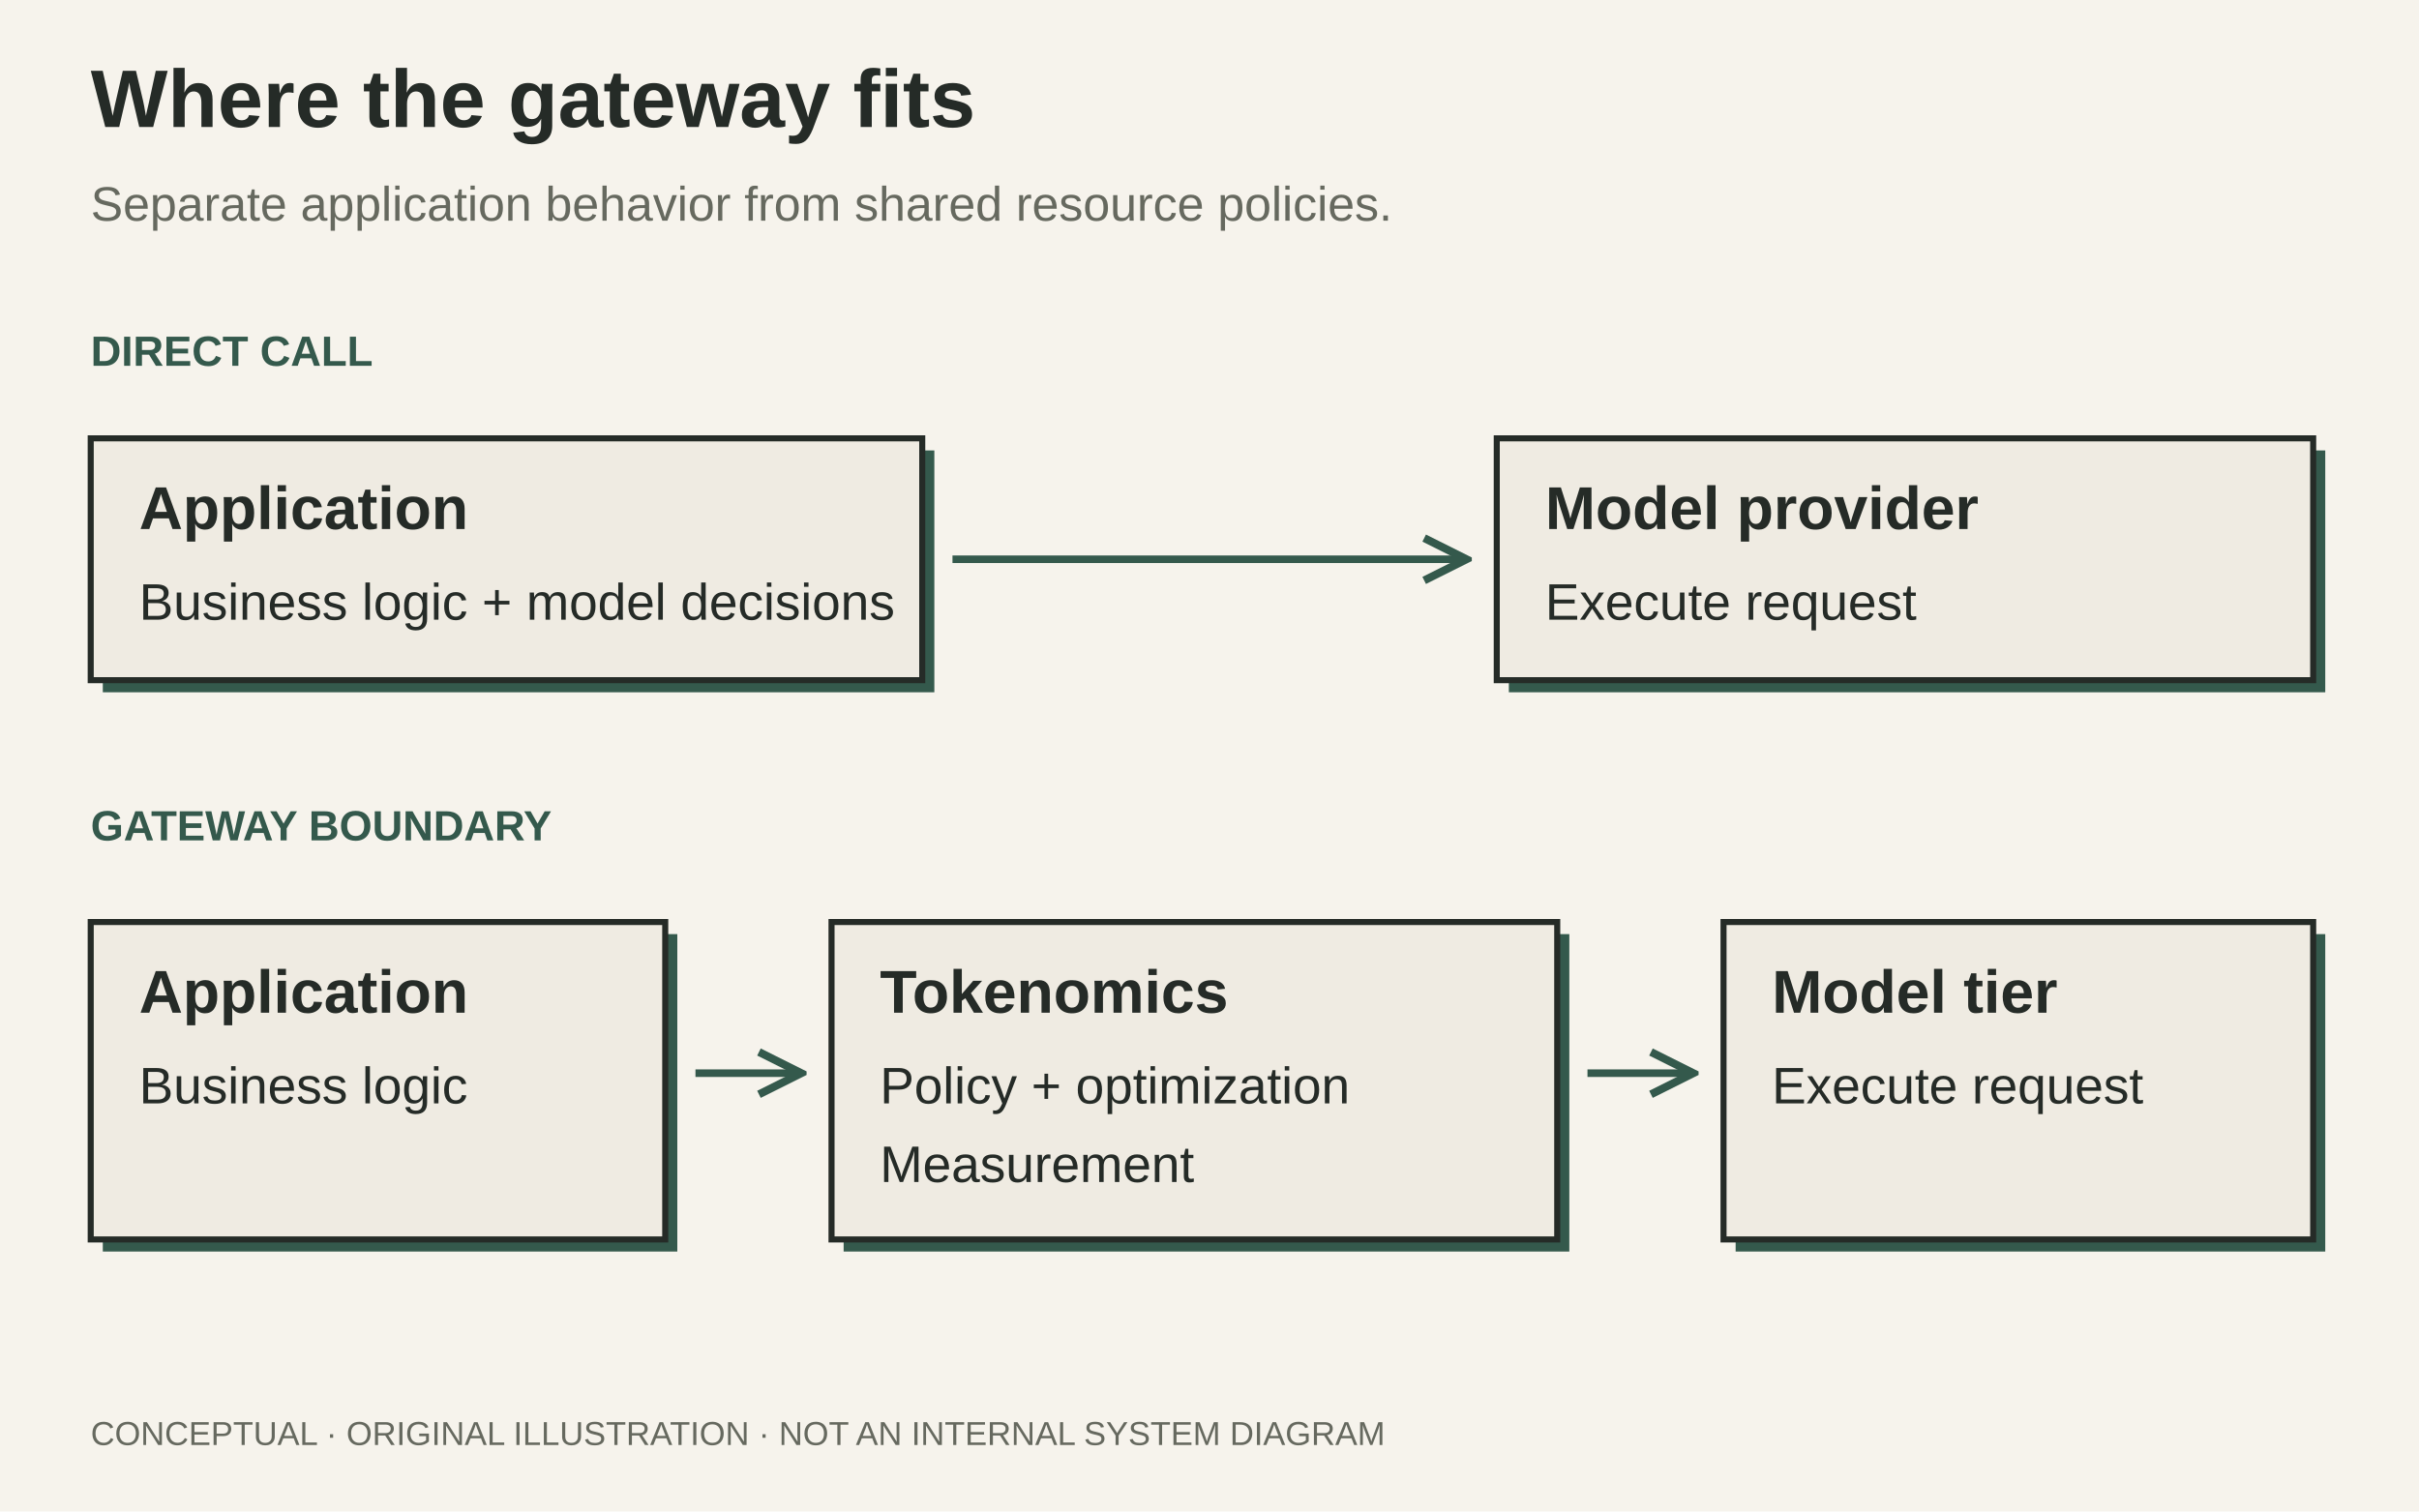
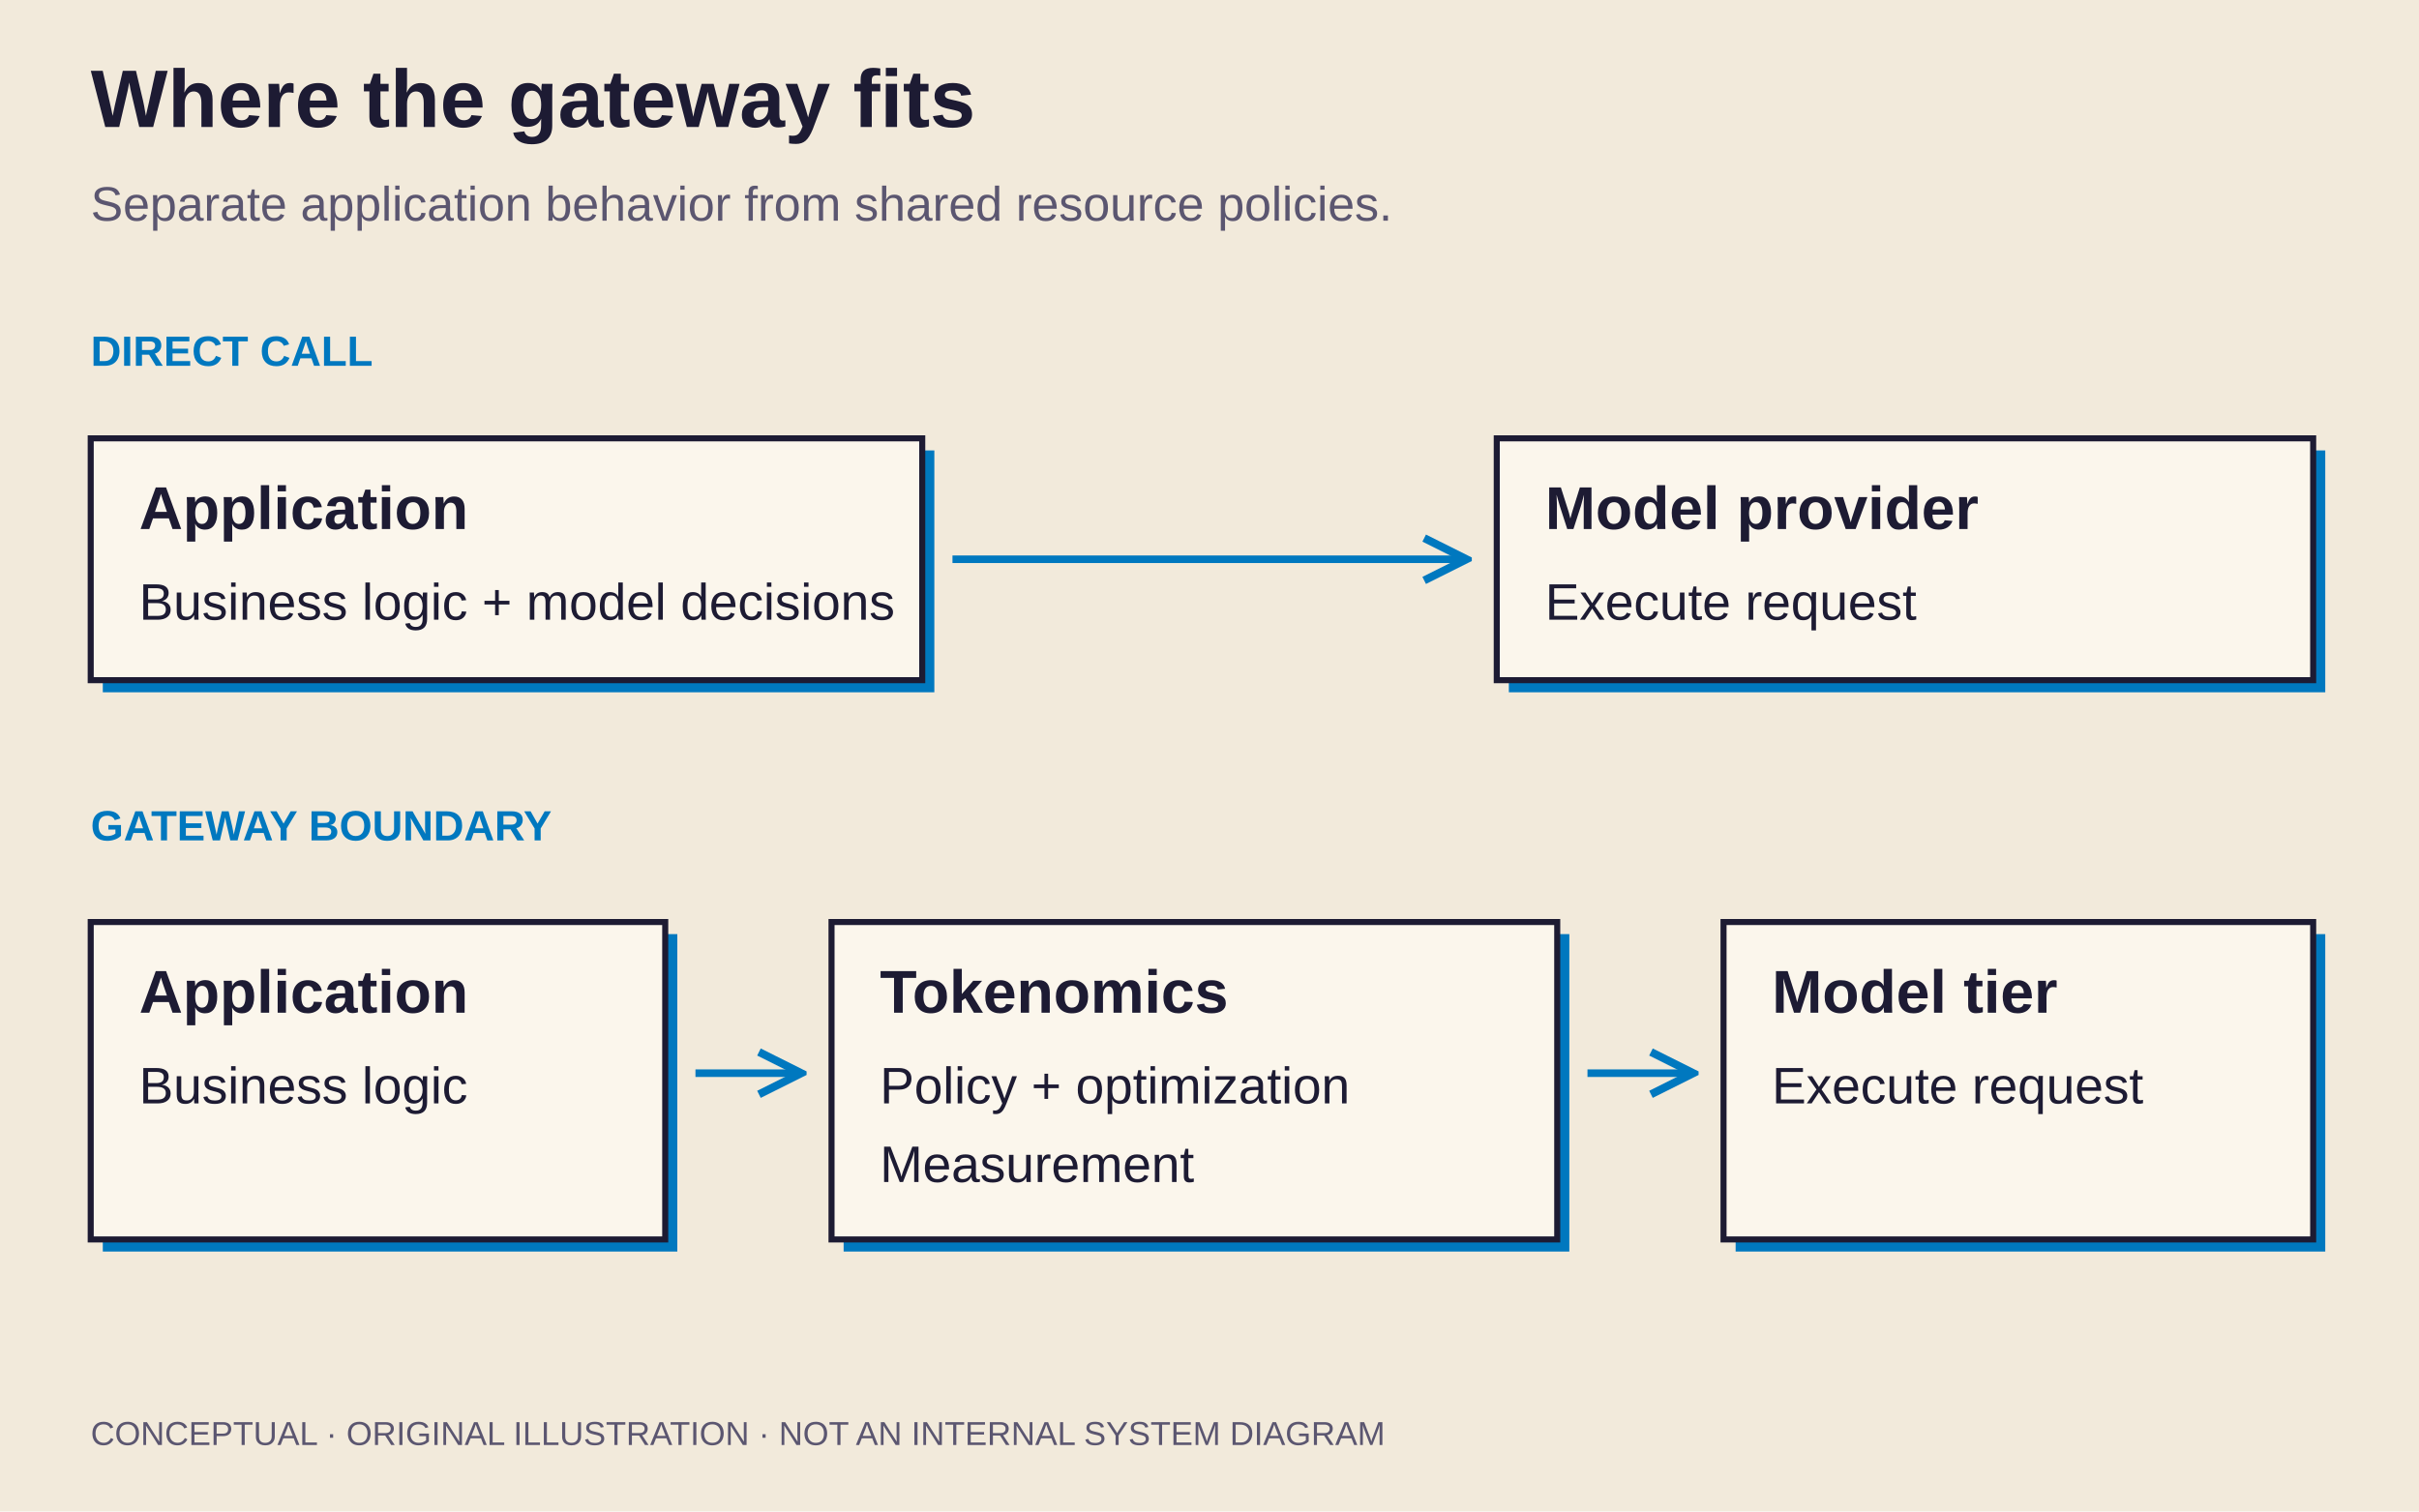
<svg xmlns="http://www.w3.org/2000/svg" width="800" height="500" viewBox="0 0 800 500" role="img" aria-labelledby="title desc">
  <defs>
    <marker id="arrow" viewBox="0 0 10 10" refX="9" refY="5" markerWidth="7" markerHeight="7" orient="auto-start-reverse">
-       <path d="M1 1 L9 5 L1 9" fill="none" stroke="#34594c" stroke-width="1.5" />
+       <path d="M1 1 L9 5 L1 9" fill="none" stroke="#0078bf" stroke-width="1.5" />
    </marker>
  </defs>
-   <rect width="800" height="500" fill="#f6f3ec" />
+   <rect width="800" height="500" fill="#f2eadb" />
  <g font-family="Arial, Helvetica, sans-serif">
-     <text x="30" y="42" font-size="27" fill="#252b27" font-weight="700">
+     <text x="30" y="42" font-size="27" fill="#1d1b33" font-weight="700">
      <tspan x="30" dy="0">Where the gateway fits</tspan>
    </text>
-     <text x="30" y="73" font-size="16" fill="#66695f" font-weight="400">
+     <text x="30" y="73" font-size="16" fill="#5b5670" font-weight="400">
      <tspan x="30" dy="0">Separate application behavior from shared resource policies.</tspan>
    </text>
-     <text x="30" y="121" font-size="14" fill="#34594c" font-weight="700">
+     <text x="30" y="121" font-size="14" fill="#0078bf" font-weight="700">
      <tspan x="30" dy="0">DIRECT CALL</tspan>
    </text>
-     <rect x="34" y="149" width="275" height="80" fill="#34594c" />
-     <rect x="30" y="145" width="275" height="80" fill="#efebe2" stroke="#252b27" stroke-width="2" />
-     <text x="46" y="175" font-size="20" fill="#252b27" font-weight="700">
+     <rect x="34" y="149" width="275" height="80" fill="#0078bf" />
+     <rect x="30" y="145" width="275" height="80" fill="#fbf6ec" stroke="#1d1b33" stroke-width="2" />
+     <text x="46" y="175" font-size="20" fill="#1d1b33" font-weight="700">
      <tspan x="46" dy="0">Application</tspan>
    </text>
-     <text x="46" y="205" font-size="17" fill="#252b27" font-weight="400">
+     <text x="46" y="205" font-size="17" fill="#1d1b33" font-weight="400">
      <tspan x="46" dy="0">Business logic + model decisions</tspan>
    </text>
-     <path d="M315,185 L485,185" fill="none" stroke="#34594c" stroke-width="2.5" marker-end="url(#arrow)" />
-     <rect x="499" y="149" width="270" height="80" fill="#34594c" />
-     <rect x="495" y="145" width="270" height="80" fill="#efebe2" stroke="#252b27" stroke-width="2" />
-     <text x="511" y="175" font-size="20" fill="#252b27" font-weight="700">
+     <path d="M315,185 L485,185" fill="none" stroke="#0078bf" stroke-width="2.5" marker-end="url(#arrow)" />
+     <rect x="499" y="149" width="270" height="80" fill="#0078bf" />
+     <rect x="495" y="145" width="270" height="80" fill="#fbf6ec" stroke="#1d1b33" stroke-width="2" />
+     <text x="511" y="175" font-size="20" fill="#1d1b33" font-weight="700">
      <tspan x="511" dy="0">Model provider</tspan>
    </text>
-     <text x="511" y="205" font-size="17" fill="#252b27" font-weight="400">
+     <text x="511" y="205" font-size="17" fill="#1d1b33" font-weight="400">
      <tspan x="511" dy="0">Execute request</tspan>
    </text>
-     <text x="30" y="278" font-size="14" fill="#34594c" font-weight="700">
+     <text x="30" y="278" font-size="14" fill="#0078bf" font-weight="700">
      <tspan x="30" dy="0">GATEWAY BOUNDARY</tspan>
    </text>
-     <rect x="34" y="309" width="190" height="105" fill="#34594c" />
-     <rect x="30" y="305" width="190" height="105" fill="#efebe2" stroke="#252b27" stroke-width="2" />
-     <text x="46" y="335" font-size="20" fill="#252b27" font-weight="700">
+     <rect x="34" y="309" width="190" height="105" fill="#0078bf" />
+     <rect x="30" y="305" width="190" height="105" fill="#fbf6ec" stroke="#1d1b33" stroke-width="2" />
+     <text x="46" y="335" font-size="20" fill="#1d1b33" font-weight="700">
      <tspan x="46" dy="0">Application</tspan>
    </text>
-     <text x="46" y="365" font-size="17" fill="#252b27" font-weight="400">
+     <text x="46" y="365" font-size="17" fill="#1d1b33" font-weight="400">
      <tspan x="46" dy="0">Business logic</tspan>
    </text>
-     <path d="M230,355 L265,355" fill="none" stroke="#34594c" stroke-width="2.5" marker-end="url(#arrow)" />
-     <rect x="279" y="309" width="240" height="105" fill="#34594c" />
-     <rect x="275" y="305" width="240" height="105" fill="#efebe2" stroke="#252b27" stroke-width="2" />
-     <text x="291" y="335" font-size="20" fill="#252b27" font-weight="700">
+     <path d="M230,355 L265,355" fill="none" stroke="#0078bf" stroke-width="2.5" marker-end="url(#arrow)" />
+     <rect x="279" y="309" width="240" height="105" fill="#0078bf" />
+     <rect x="275" y="305" width="240" height="105" fill="#fbf6ec" stroke="#1d1b33" stroke-width="2" />
+     <text x="291" y="335" font-size="20" fill="#1d1b33" font-weight="700">
      <tspan x="291" dy="0">Tokenomics</tspan>
    </text>
-     <text x="291" y="365" font-size="17" fill="#252b27" font-weight="400">
+     <text x="291" y="365" font-size="17" fill="#1d1b33" font-weight="400">
      <tspan x="291" dy="0">Policy + optimization</tspan>
      <tspan x="291" dy="26">Measurement</tspan>
    </text>
-     <path d="M525,355 L560,355" fill="none" stroke="#34594c" stroke-width="2.5" marker-end="url(#arrow)" />
-     <rect x="574" y="309" width="195" height="105" fill="#34594c" />
-     <rect x="570" y="305" width="195" height="105" fill="#efebe2" stroke="#252b27" stroke-width="2" />
-     <text x="586" y="335" font-size="20" fill="#252b27" font-weight="700">
+     <path d="M525,355 L560,355" fill="none" stroke="#0078bf" stroke-width="2.5" marker-end="url(#arrow)" />
+     <rect x="574" y="309" width="195" height="105" fill="#0078bf" />
+     <rect x="570" y="305" width="195" height="105" fill="#fbf6ec" stroke="#1d1b33" stroke-width="2" />
+     <text x="586" y="335" font-size="20" fill="#1d1b33" font-weight="700">
      <tspan x="586" dy="0">Model tier</tspan>
    </text>
-     <text x="586" y="365" font-size="17" fill="#252b27" font-weight="400">
+     <text x="586" y="365" font-size="17" fill="#1d1b33" font-weight="400">
      <tspan x="586" dy="0">Execute request</tspan>
    </text>
-     <text x="30" y="478" font-size="11" fill="#66695f" font-weight="400">
+     <text x="30" y="478" font-size="11" fill="#5b5670" font-weight="400">
      <tspan x="30" dy="0">CONCEPTUAL · ORIGINAL ILLUSTRATION · NOT AN INTERNAL SYSTEM DIAGRAM</tspan>
    </text>
  </g>
</svg>
